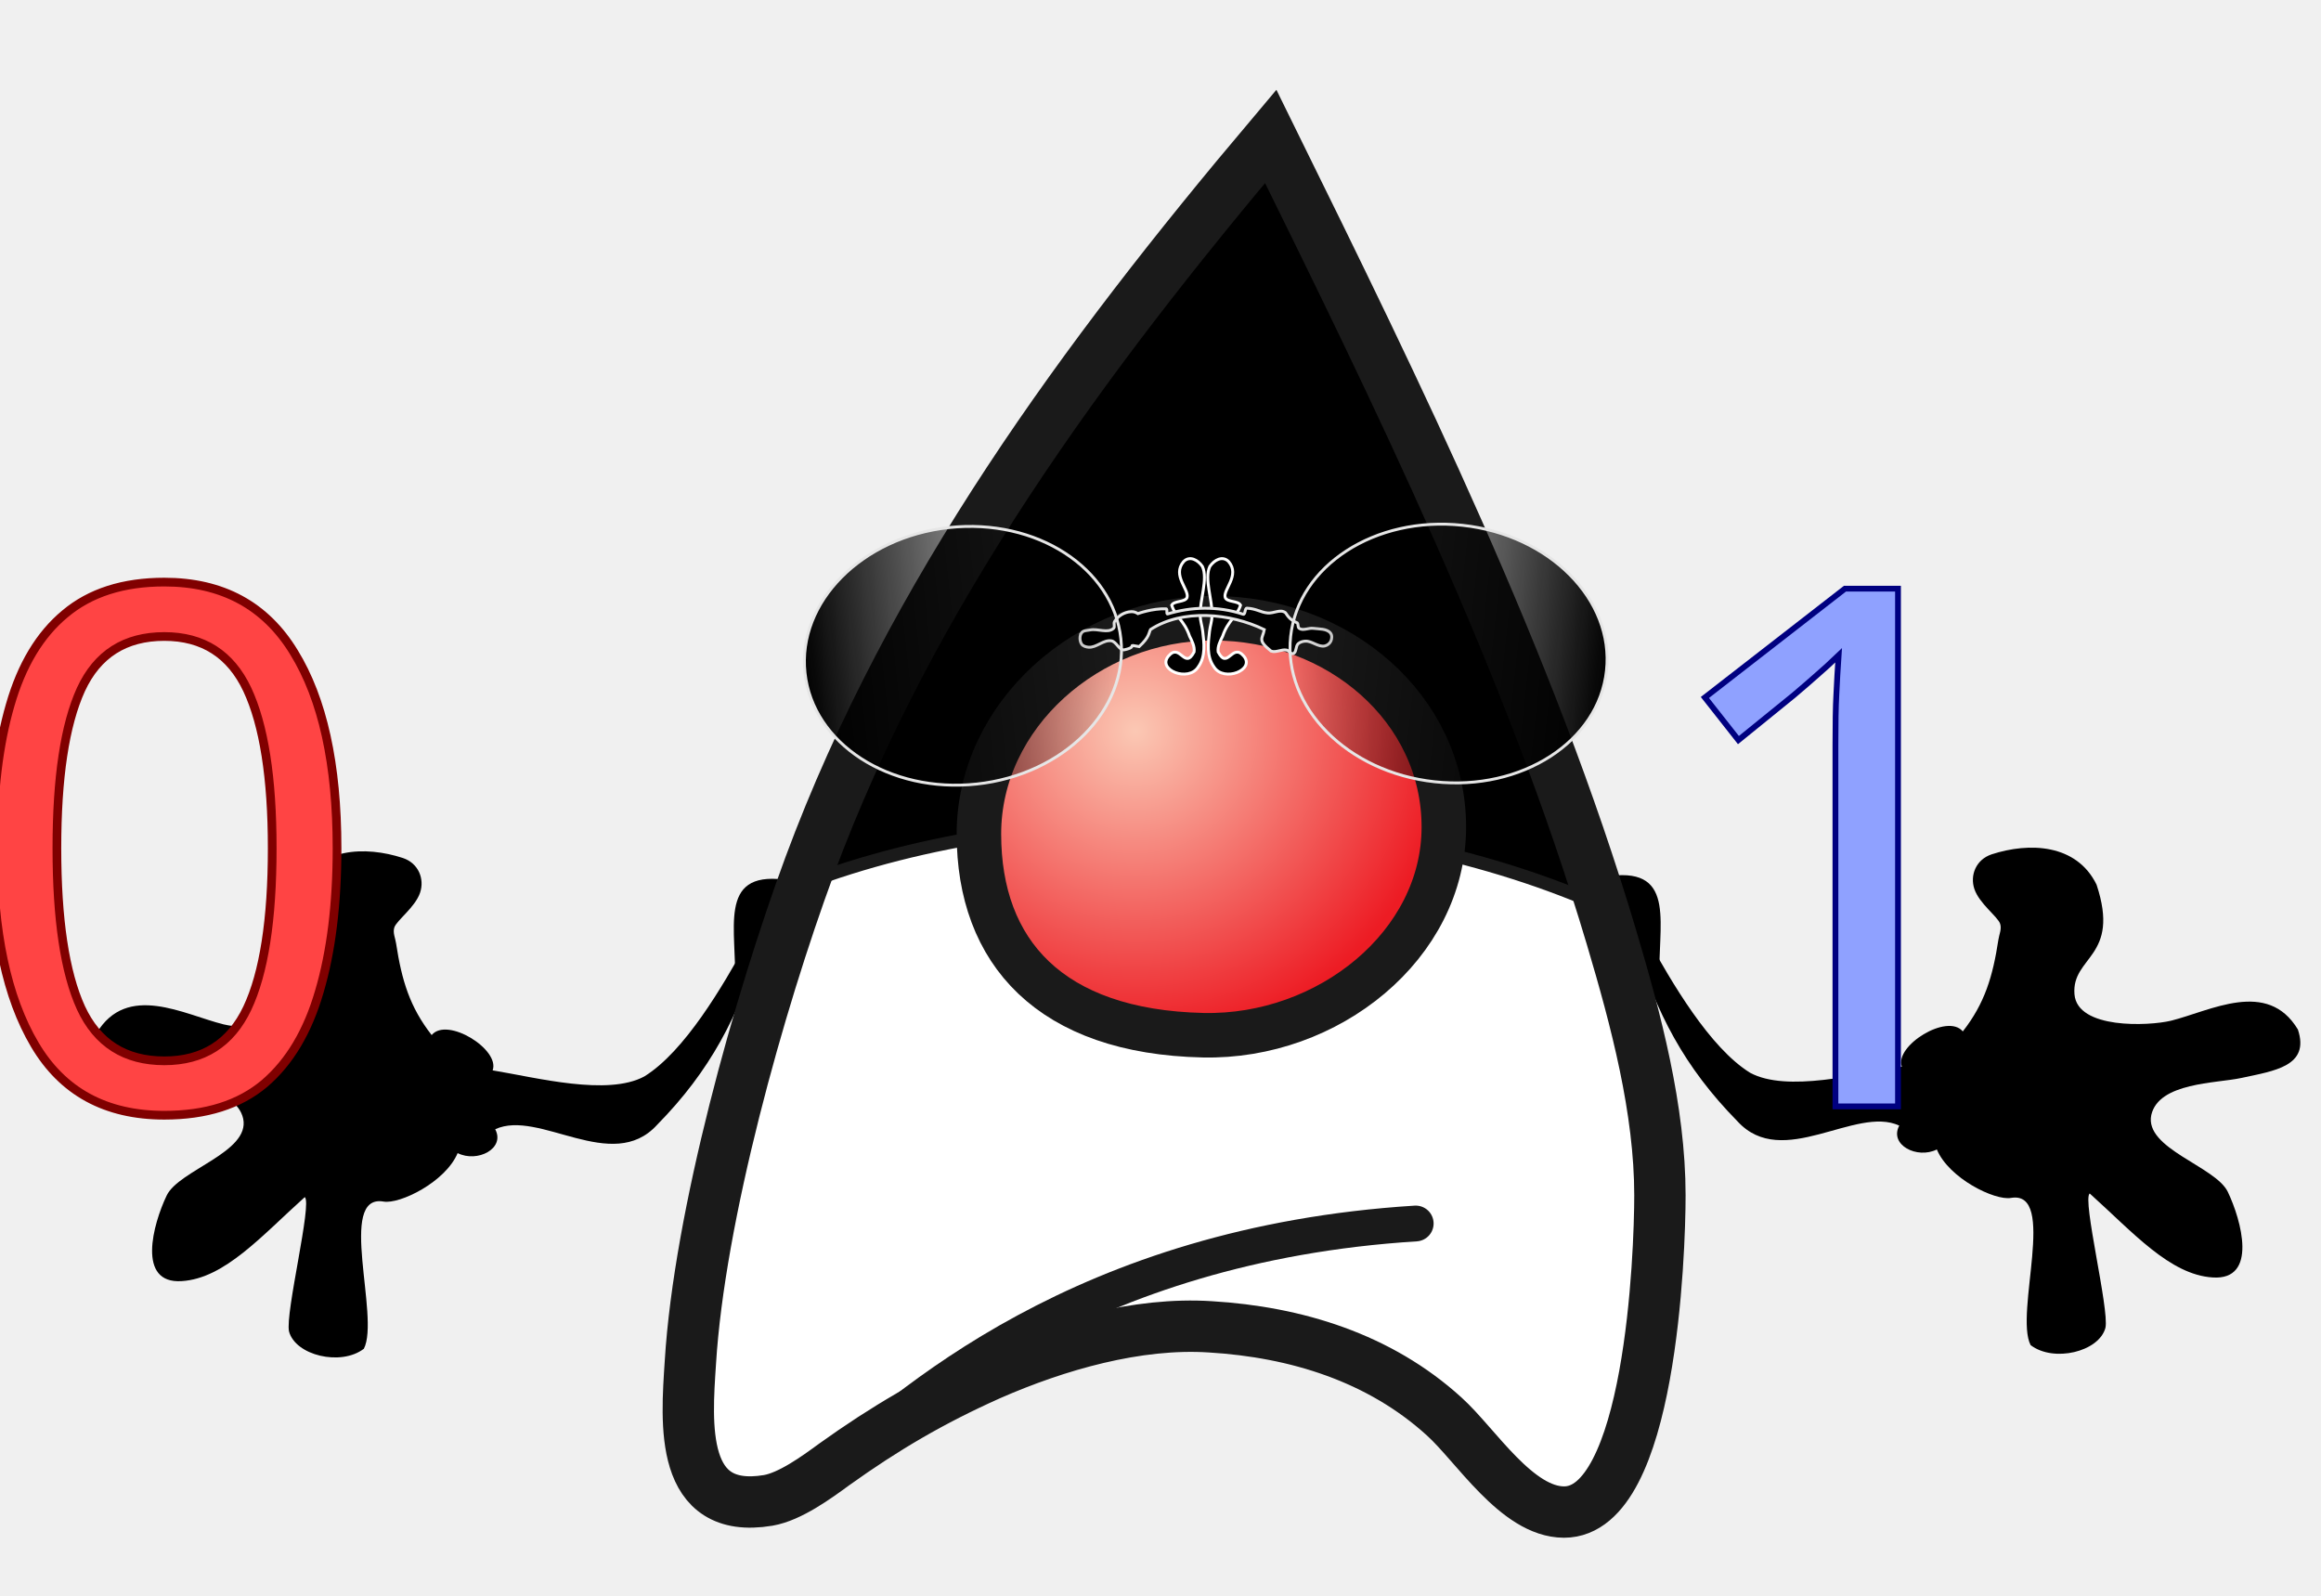
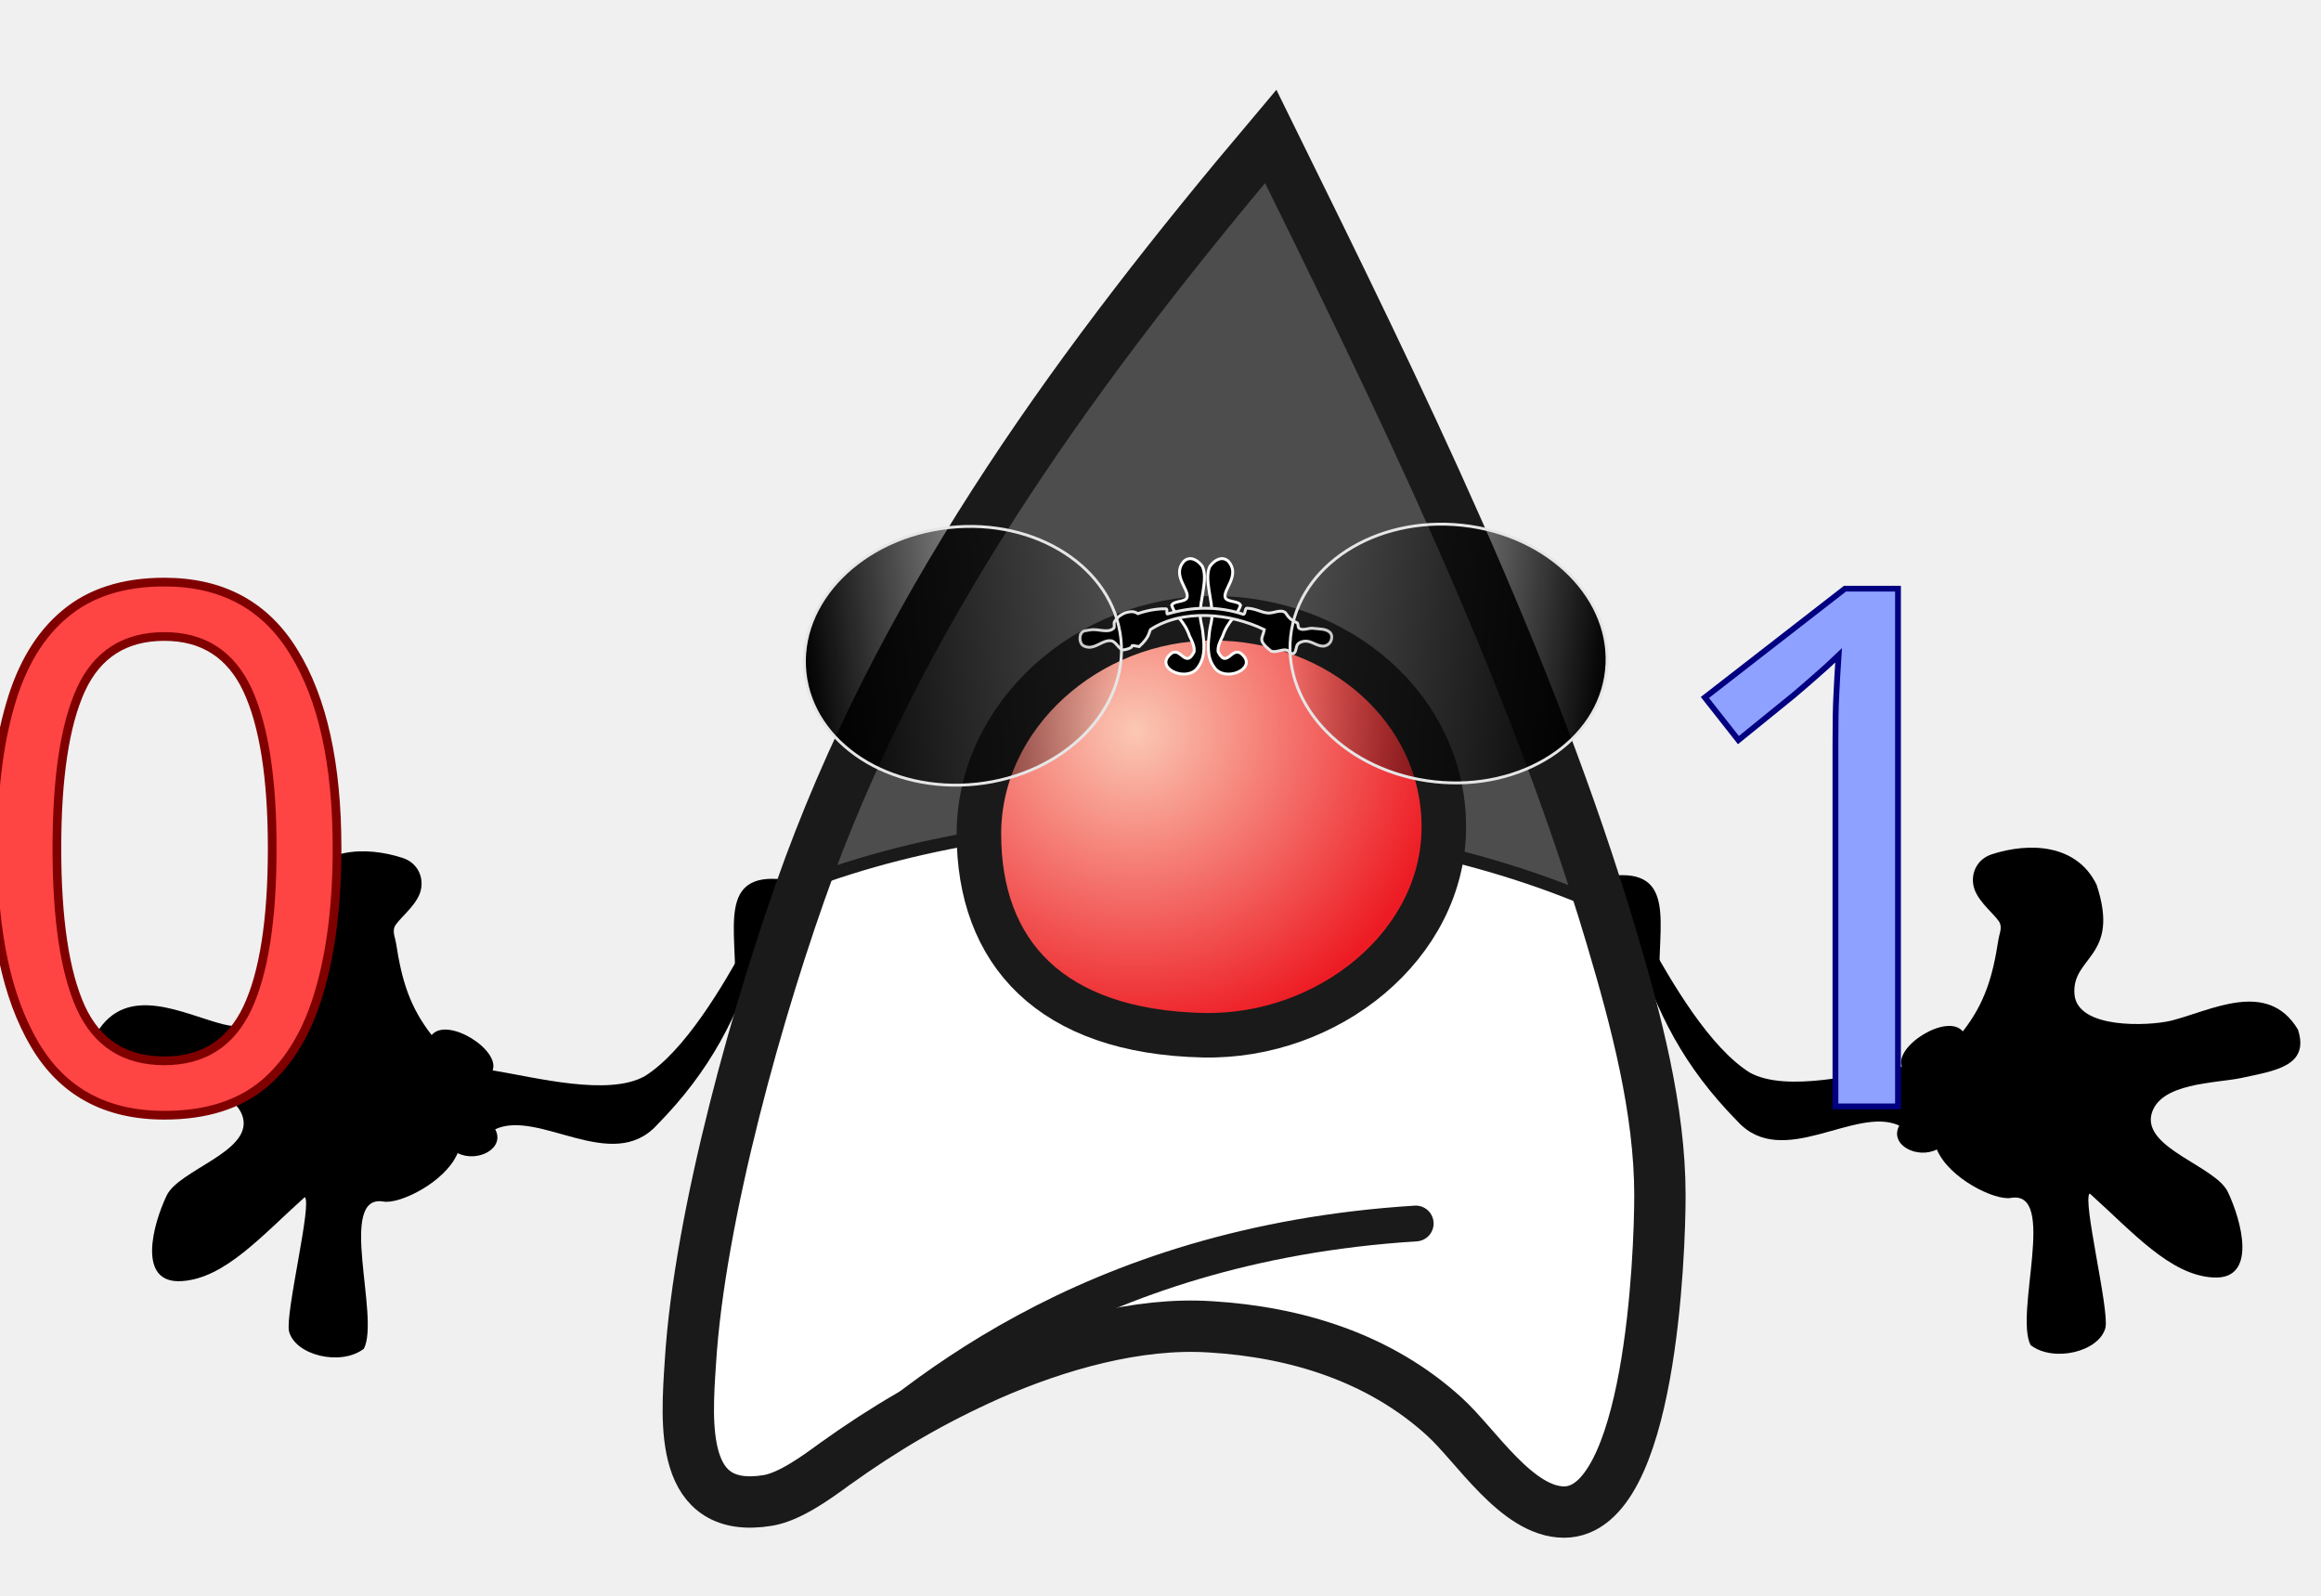
<svg xmlns="http://www.w3.org/2000/svg" xmlns:xlink="http://www.w3.org/1999/xlink" version="1.1" id="Layer_1" x="0px" y="0px" width="80" height="55" viewBox="0 0 80 55" enable-background="new 0 0 379.539 304.487" xml:space="preserve">
  <defs id="defs3692">
+     <linearGradient id="linearGradient4254">
+       <stop style="stop-color:#000000;stop-opacity:1;" offset="0" id="stop4256" />
+       <stop style="stop-color:#000000;stop-opacity:0;" offset="1" id="stop4258" />
+     </linearGradient>
    <radialGradient cx="173.59" cy="130.22" r="65.523" id="SVGID_1_-2" gradientUnits="userSpaceOnUse" gradientTransform="matrix(0.1638976,0,0,0.1638976,10.67967,3.854547)">
      <stop id="stop3160" style="stop-color:#fbc8b4;stop-opacity:1" offset="0" />
      <stop id="stop3162" style="stop-color:#ed1c24;stop-opacity:1" offset="1" />
    </radialGradient>
-     <linearGradient xlink:href="#linearGradient4207" id="linearGradient4223" x1="142.504" y1="491.152" x2="269.461" y2="491.152" gradientUnits="userSpaceOnUse" />
-     <linearGradient id="linearGradient4207">
-       <stop style="stop-color:#000000;stop-opacity:1;" offset="0" id="stop4209" />
-       <stop style="stop-color:#000000;stop-opacity:0;" offset="1" id="stop4211" />
-     </linearGradient>
-     <linearGradient xlink:href="#linearGradient4207" id="linearGradient4221" x1="-560.253" y1="414.128" x2="-433.295" y2="414.128" gradientUnits="userSpaceOnUse" />
+     <linearGradient xlink:href="#linearGradient4254" id="linearGradient4260" x1="142.732" y1="491.152" x2="269.233" y2="491.152" gradientUnits="userSpaceOnUse" />
+     <linearGradient xlink:href="#linearGradient4254" id="linearGradient4262" x1="-560.025" y1="414.128" x2="-433.523" y2="414.128" gradientUnits="userSpaceOnUse" />
  </defs>
  <radialGradient id="SVGID_1_" cx="173.588" cy="130.215" r="65.523" gradientUnits="userSpaceOnUse">
    <stop offset="0" style="stop-color:#FBC8B4" id="stop3676" />
    <stop offset="1" style="stop-color:#ED1C24" id="stop3678" />
  </radialGradient>
  <g id="g4311" transform="translate(10.21875,-0.625)">
    <path style="clip-rule:evenodd;fill-rule:evenodd" id="path3671" d="m 15.963,33.258 c -0.736,2.39 -1.689,4.262 -3.536,6.139 -1.551,1.702 -4.071,-0.553 -5.577,0.149 0.355,0.665 -0.616,1.163 -1.295,0.822 -0.418,0.998 -1.998,1.769 -2.556,1.67 C 1.392,41.763 2.887,46.017 2.323,47.111 1.528,47.72 -0.041,47.34 -0.257,46.513 -0.392,45.878 0.55,42.088 0.286,41.885 -1.197,43.216 -2.475,44.69 -3.957,44.78 c -1.559,0.101 -0.987,-1.969 -0.517,-2.95 0.422,-0.882 2.884,-1.489 2.637,-2.651 -0.26,-1.123 -2.23,-1.086 -3.103,-1.275 -1.128,-0.245 -2.372,-0.399 -1.95,-1.67 1.051,-1.75 3.01,-0.643 4.376,-0.303 0.774,0.185 3.227,0.295 3.325,-0.911 C 0.917,33.702 -0.785,33.756 0.05,31.241 0.74,29.83 2.374,29.775 3.665,30.196 c 0.545,0.181 0.753,0.725 0.597,1.192 -0.168,0.506 -0.807,0.956 -0.889,1.202 -0.06,0.182 0.035,0.371 0.061,0.553 0.194,1.268 0.469,2.188 1.226,3.157 0.531,-0.644 2.368,0.499 2.101,1.216 1.519,0.251 3.961,0.893 5.228,0.21 1.394,-0.861 2.705,-3.118 3.533,-4.613 z" />
    <path id="path4290" d="m 15.114,34.582 c 0.081,-1.89 -0.624,-3.931 1.695,-3.641 0.396,0.296 0.556,0.825 0.543,1.304 -0.027,0.73 -0.48,1.382 -1.062,1.795" style="fill:#000000;fill-rule:evenodd;stroke:none;stroke-width:1px;stroke-linecap:butt;stroke-linejoin:miter;stroke-opacity:1" />
  </g>
  <g id="g4311-3" transform="matrix(-1,0,0,1,72.31379,-0.7506825)">
    <path style="clip-rule:evenodd;fill-rule:evenodd" id="path3671-6" d="m 15.963,33.258 c -0.736,2.39 -1.689,4.262 -3.536,6.139 -1.551,1.702 -4.071,-0.553 -5.577,0.149 0.355,0.665 -0.616,1.163 -1.295,0.822 -0.418,0.998 -1.998,1.769 -2.556,1.67 C 1.392,41.763 2.887,46.017 2.323,47.111 1.528,47.72 -0.041,47.34 -0.257,46.513 -0.392,45.878 0.55,42.088 0.286,41.885 -1.197,43.216 -2.475,44.69 -3.957,44.78 c -1.559,0.101 -0.987,-1.969 -0.517,-2.95 0.422,-0.882 2.884,-1.489 2.637,-2.651 -0.26,-1.123 -2.23,-1.086 -3.103,-1.275 -1.128,-0.245 -2.372,-0.399 -1.95,-1.67 1.051,-1.75 3.01,-0.643 4.376,-0.303 0.774,0.185 3.227,0.295 3.325,-0.911 C 0.917,33.702 -0.785,33.756 0.05,31.241 0.74,29.83 2.374,29.775 3.665,30.196 c 0.545,0.181 0.753,0.725 0.597,1.192 -0.168,0.506 -0.807,0.956 -0.889,1.202 -0.06,0.182 0.035,0.371 0.061,0.553 0.194,1.268 0.469,2.188 1.226,3.157 0.531,-0.644 2.368,0.499 2.101,1.216 1.519,0.251 3.961,0.893 5.228,0.21 1.394,-0.861 2.705,-3.118 3.533,-4.613 z" />
    <path id="path4290-7" d="m 15.114,34.582 c 0.081,-1.89 -0.624,-3.931 1.695,-3.641 0.396,0.296 0.556,0.825 0.543,1.304 -0.027,0.73 -0.48,1.382 -1.062,1.795" style="fill:#000000;fill-rule:evenodd;stroke:none;stroke-width:1px;stroke-linecap:butt;stroke-linejoin:miter;stroke-opacity:1" />
  </g>
  <path d="M 43.799,4.7 C 37.367,12.323 31.408,20.406 27.904,29.846 26.157,34.58 24.103,41.93 23.796,46.957 c -0.142,2.137 -0.378,5.264 2.678,4.756 0.756,-0.129 1.665,-0.79 2.278,-1.239 1.747,-1.251 3.375,-2.206 5.358,-3.091 2.313,-1.016 5.097,-1.818 7.611,-1.652 2.95,0.177 5.83,1.062 8.059,3.091 1.087,0.98 2.503,3.293 4.13,3.293 2.986,0 3.304,-8.909 3.304,-10.916 0,-2.95 -0.826,-6.054 -1.664,-8.875 C 52.72,22.813 48.176,13.585 43.799,4.7 Z" id="path3151" style="fill:#ffffff;fill-rule:evenodd;stroke:#1a1a1a;stroke-width:0.446" />
-   <path d="M 43.799,5.113 C 36.235,12.677 31.49,20.478 27.702,30.461 35.963,27.322 47.291,27.663 55.352,31.287 52.402,23.013 48.365,12.818 43.799,5.113 Z" id="path3157" style="fill:#000000;fill-rule:evenodd;stroke:#1a1a1a;stroke-width:0.446" />
+   <path d="M 43.799,5.113 C 36.235,12.677 31.49,20.478 27.702,30.461 35.963,27.322 47.291,27.663 55.352,31.287 52.402,23.013 48.365,12.818 43.799,5.113 Z" id="path3157" style="fill:#4d4d4d;fill-rule:evenodd;stroke:#1a1a1a;stroke-width:0.446" />
  <path d="m 41.812,21.308 c 4.319,0 7.954,3.103 7.954,7.198 0,4.071 -3.989,7.269 -8.296,7.174 -5.274,-0.118 -7.729,-2.867 -7.729,-6.938 0,-4.096 3.753,-7.434 8.072,-7.434 z" id="path3164" style="fill:url(#SVGID_1_-2);fill-rule:evenodd;stroke:#1a1a1a;stroke-width:1.534" />
  <path d="M 43.799,4.7 C 37.367,12.323 31.408,20.406 27.904,29.846 26.157,34.58 24.103,41.93 23.796,46.957 c -0.142,2.137 -0.378,5.264 2.678,4.756 0.756,-0.129 1.665,-0.79 2.278,-1.239 1.747,-1.251 3.375,-2.206 5.358,-3.091 2.313,-1.016 5.097,-1.818 7.611,-1.652 2.95,0.177 5.83,1.062 8.059,3.091 1.087,0.98 2.503,3.293 4.13,3.293 2.986,0 3.304,-8.909 3.304,-10.916 0,-2.95 -0.826,-6.054 -1.664,-8.875 C 52.72,22.813 48.176,13.585 43.799,4.7 Z" id="path3172" style="fill:none;stroke:#1a1a1a;stroke-width:1.77" />
  <path d="m 48.797,42.169 c -11.422,0.716 -17.549,6.192 -20.582,8.971" id="path3216" style="fill:none;stroke:#1a1a1a;stroke-width:1.233;stroke-linecap:round;stroke-linejoin:miter;stroke-miterlimit:4;stroke-dasharray:none;stroke-opacity:1" />
  <g transform="matrix(0.08735618,0,0,0.08735618,10.68075,-18.11507)" id="g4883" style="stroke-width:1.145;stroke-miterlimit:4;stroke-dasharray:none;opacity:1">
    <g style="fill:#000000;stroke-width:1.145;stroke-miterlimit:4;stroke-dasharray:none" id="g4166">
      <path style="fill:#000000;fill-rule:evenodd;stroke:#ffffff;stroke-width:1.145;stroke-linecap:butt;stroke-linejoin:miter;stroke-miterlimit:4;stroke-dasharray:none;stroke-opacity:1" d="m 344.715,428.974 c -4.581,5.451 2.326,11.025 1.389,14.142 -0.703,1.928 -5.143,1.195 -6.061,3.03 1.496,4.671 4.944,5.93 7.071,12.248 0.962,1.917 2.06,4.062 1.768,6.187 -3.777,7.303 -5.456,-3.784 -10.102,1.641 -4.645,5.426 7.854,10.431 11.743,4.293 3.037,-4.185 2.277,-9.558 1.768,-14.016 -0.238,-2.125 -0.946,-4.05 -1.01,-6.187 -0.207,-6.286 3.172,-14.476 0.884,-19.445 -1.792,-2.616 -5.054,-4.379 -7.45,-1.894 z" id="path4149" />
      <path style="fill:#000000;fill-rule:evenodd;stroke:#ffffff;stroke-width:1.145;stroke-linecap:butt;stroke-linejoin:miter;stroke-miterlimit:4;stroke-dasharray:none;stroke-opacity:1" d="m 362.544,428.974 c 4.581,5.451 -2.326,11.025 -1.389,14.142 0.703,1.928 5.143,1.195 6.061,3.03 -1.496,4.671 -4.944,5.93 -7.071,12.248 -0.962,1.917 -2.06,4.062 -1.768,6.187 3.777,7.303 5.456,-3.784 10.102,1.641 4.645,5.426 -7.854,10.431 -11.743,4.293 -3.037,-4.185 -2.277,-9.558 -1.768,-14.016 0.238,-2.125 0.946,-4.05 1.01,-6.187 0.207,-6.286 -3.172,-14.476 -0.884,-19.445 1.792,-2.616 5.054,-4.379 7.45,-1.894 z" id="path4149-3" />
    </g>
    <path id="path4170" d="m 304.486,457.047 c -0.861,1.195 -0.798,3.181 0,4.419 0.551,0.855 1.764,1.185 2.778,1.263 3.096,0.236 5.901,-3.027 8.965,-2.525 2.062,0.338 3.135,3.979 5.177,3.536 5.808,-1.263 0.162,-2.309 5.808,-1.263 4.169,-3.812 3.759,-5.487 4.486,-6.738 12.667,-8.211 31.357,-6.508 44.885,0.046 -0.645,3.629 -2.892,4.018 2.652,8.46 1.916,0.773 4.171,-0.831 6.187,-0.379 0.937,0.21 1.606,1.669 2.525,1.389 1.405,-0.428 0.918,-2.944 2.02,-3.914 0.74,-0.651 1.794,-0.957 2.778,-1.01 2.64,-0.142 5.119,2.454 7.702,1.894 0.996,-0.216 1.973,-0.968 2.399,-1.894 0.44,-0.957 0.528,-2.331 -0.126,-3.157 -1.465,-1.849 -4.481,-1.575 -6.819,-1.894 -1.835,-0.25 -4.044,1.07 -5.556,0 -0.619,-0.438 -0.268,-1.567 -0.758,-2.147 -2.47,-1.079 -3.387,-2.066 -4.672,-4.041 -2.07,-1.521 -4.515,0.379 -7.071,0.126 -2.753,-0.273 -4.384,-1.68 -8.081,-1.894 -0.944,-0.055 -0.605,2.658 -1.515,2.399 -10.212,-3.374 -20.599,-2.91 -29.799,-0.126 -0.675,0.207 0.074,-1.995 -0.631,-2.02 -5.477,-0.195 -11.112,1.894 -11.112,1.894 -0.863,-0.539 -1.635,-0.808 -2.652,-0.758 -2.683,0.133 -5.169,1.62 -6.566,3.914 -0.465,0.763 0.275,2.044 -0.379,2.652 -2.256,2.096 -6.196,0.034 -9.218,0.631 -1.175,0.232 -2.709,0.165 -3.409,1.136 z" style="fill:#000000;fill-rule:evenodd;stroke:#e6e6e6;stroke-width:1.145;stroke-linecap:butt;stroke-linejoin:miter;stroke-miterlimit:4;stroke-dasharray:none;stroke-opacity:1" />
-     <ellipse transform="matrix(0.9941841,-0.1076939,0.1076939,0.9941841,0,0)" ry="50.893" rx="62.679" cy="491.152" cx="205.982" id="path4190" style="opacity:1;fill:url(#linearGradient4223);fill-opacity:1;stroke:#e6e6e6;stroke-width:1.145;stroke-miterlimit:4;stroke-dasharray:none;stroke-dashoffset:0" />
-     <ellipse transform="matrix(-0.9941841,-0.1076939,-0.1076939,0.9941841,0,0)" ry="50.893" rx="62.679" cy="414.128" cx="-496.774" id="path4190-6" style="opacity:1;fill:url(#linearGradient4221);fill-opacity:1;stroke:#e6e6e6;stroke-width:1.145;stroke-miterlimit:4;stroke-dasharray:none;stroke-dashoffset:0" />
+     <ellipse transform="matrix(0.9941841,-0.1076939,0.1076939,0.9941841,0,0)" ry="50.893" rx="62.679" cy="491.152" cx="205.982" id="path4190" style="opacity:1;fill:url(#linearGradient4260);fill-opacity:1;stroke:#e6e6e6;stroke-width:1.145;stroke-miterlimit:4;stroke-dasharray:none;stroke-dashoffset:0" />
+     <ellipse transform="matrix(-0.9941841,-0.1076939,-0.1076939,0.9941841,0,0)" ry="50.893" rx="62.679" cy="414.128" cx="-496.774" id="path4190-6" style="opacity:1;fill:url(#linearGradient4262);fill-opacity:1;stroke:#e6e6e6;stroke-width:1.145;stroke-miterlimit:4;stroke-dasharray:none;stroke-dashoffset:0" />
  </g>
  <text xml:space="preserve" style="font-style:normal;font-weight:normal;font-size:40px;line-height:125%;font-family:sans-serif;letter-spacing:0px;word-spacing:0px;fill:#000000;fill-opacity:1;stroke:none;stroke-width:1px;stroke-linecap:butt;stroke-linejoin:miter;stroke-opacity:1" x="69.181" y="8.336" id="text4983">
    <tspan id="tspan4985" x="69.181" y="8.336" style="font-style:normal;font-variant:normal;font-weight:normal;font-stretch:normal;font-family:'ZX Spectrum';-inkscape-font-specification:'ZX Spectrum'" />
  </text>
  <text xml:space="preserve" style="font-style:normal;font-weight:normal;font-size:21.851px;line-height:125%;font-family:sans-serif;letter-spacing:0px;word-spacing:0px;fill:#ff4444;fill-opacity:1;stroke:#800000;stroke-width:0.3;stroke-linecap:butt;stroke-linejoin:miter;stroke-miterlimit:4;stroke-dasharray:none;stroke-opacity:1;" x="-1.46" y="38.184" id="text4987">
    <tspan id="tspan4989" x="-1.46" y="38.184" style="font-style:normal;font-variant:normal;font-weight:normal;font-stretch:normal;font-size:25px;font-family:'ZX Spectrum';-inkscape-font-specification:'ZX Spectrum';fill:#ff4444;fill-opacity:1;stroke:#800000;stroke-width:0.3;stroke-miterlimit:4;stroke-dasharray:none;">0</tspan>
  </text>
  <g style="fill:#8fa1ff;stroke:#000080;fill-opacity:1" id="g4995" transform="translate(-0.6659773,-18.67163)">
    <text id="text4991" y="56.805" x="57.209" style="font-style:normal;font-weight:normal;font-size:21.527px;line-height:125%;font-family:sans-serif;letter-spacing:0px;word-spacing:0px;fill:#8fa1ff;fill-opacity:1;stroke:#000080;stroke-width:0.2;stroke-linecap:butt;stroke-linejoin:miter;stroke-miterlimit:4;stroke-dasharray:none;stroke-opacity:1" xml:space="preserve">
      <tspan style="font-style:normal;font-variant:normal;font-weight:normal;font-stretch:normal;font-size:25px;font-family:'ZX Spectrum';-inkscape-font-specification:'ZX Spectrum';fill:#8fa1ff;stroke:#000080;stroke-width:0.2;stroke-miterlimit:4;stroke-dasharray:none;fill-opacity:1" y="56.805" x="57.209" id="tspan4993">1</tspan>
    </text>
  </g>
</svg>
